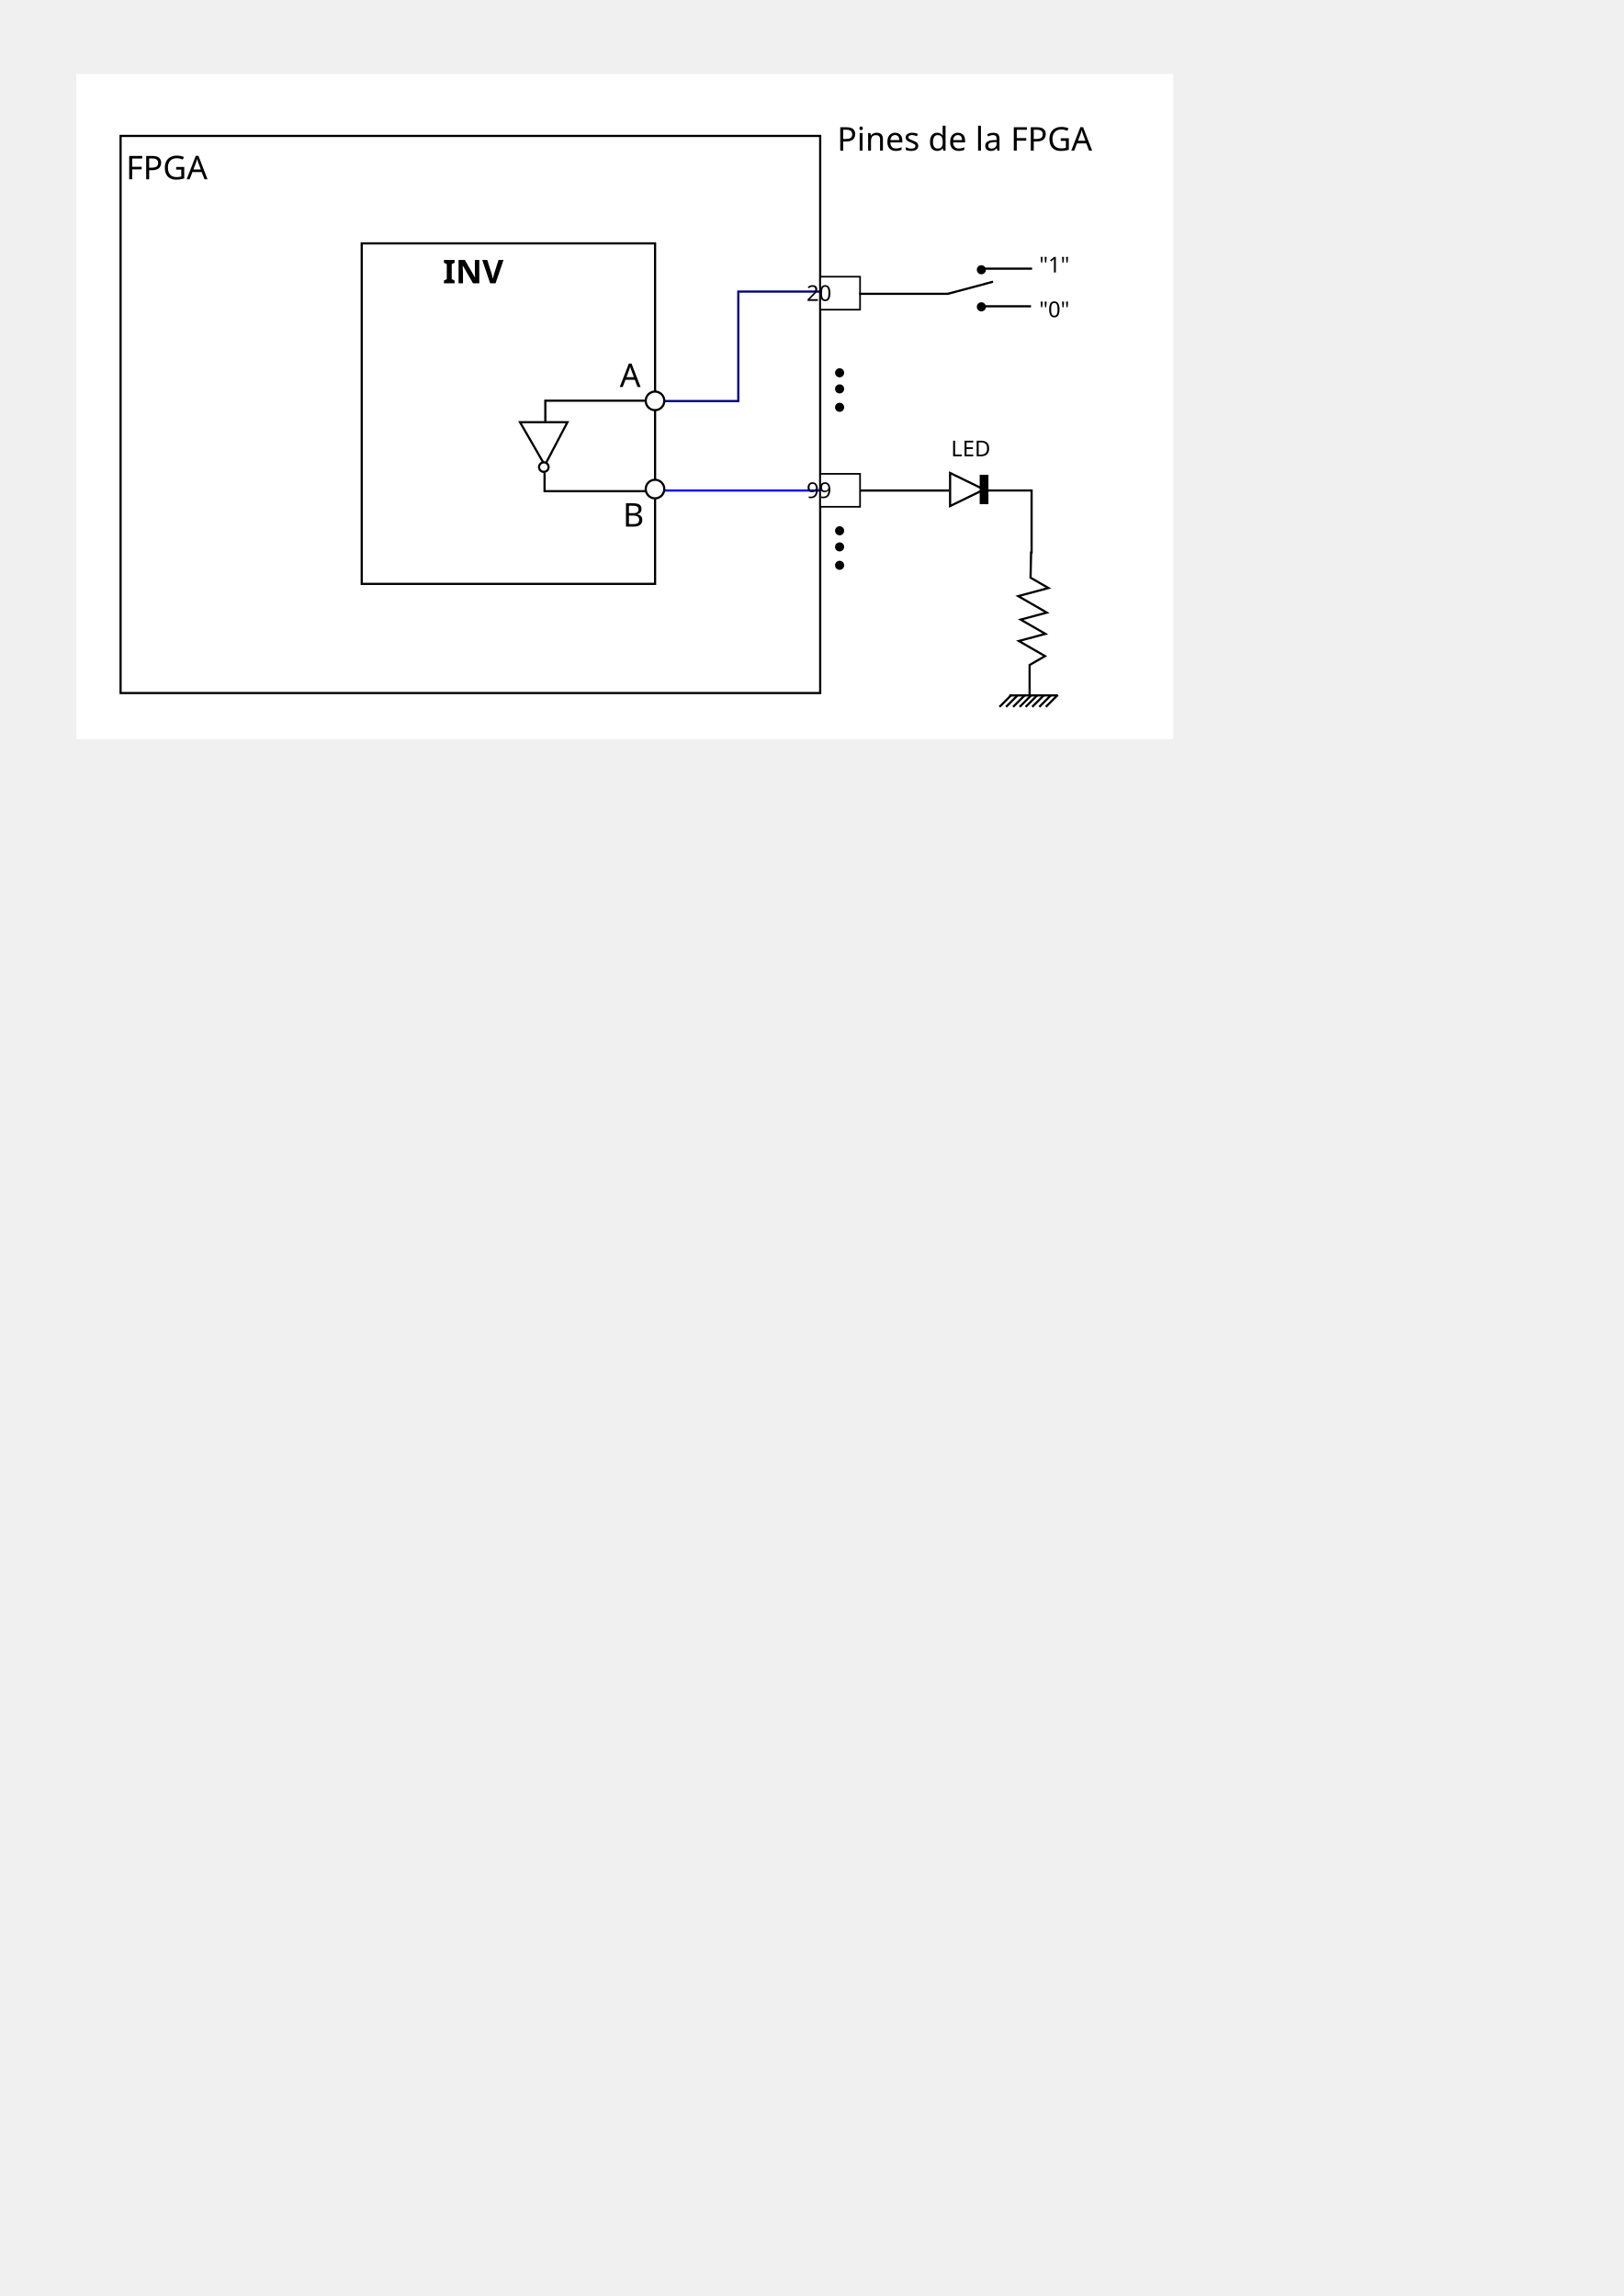
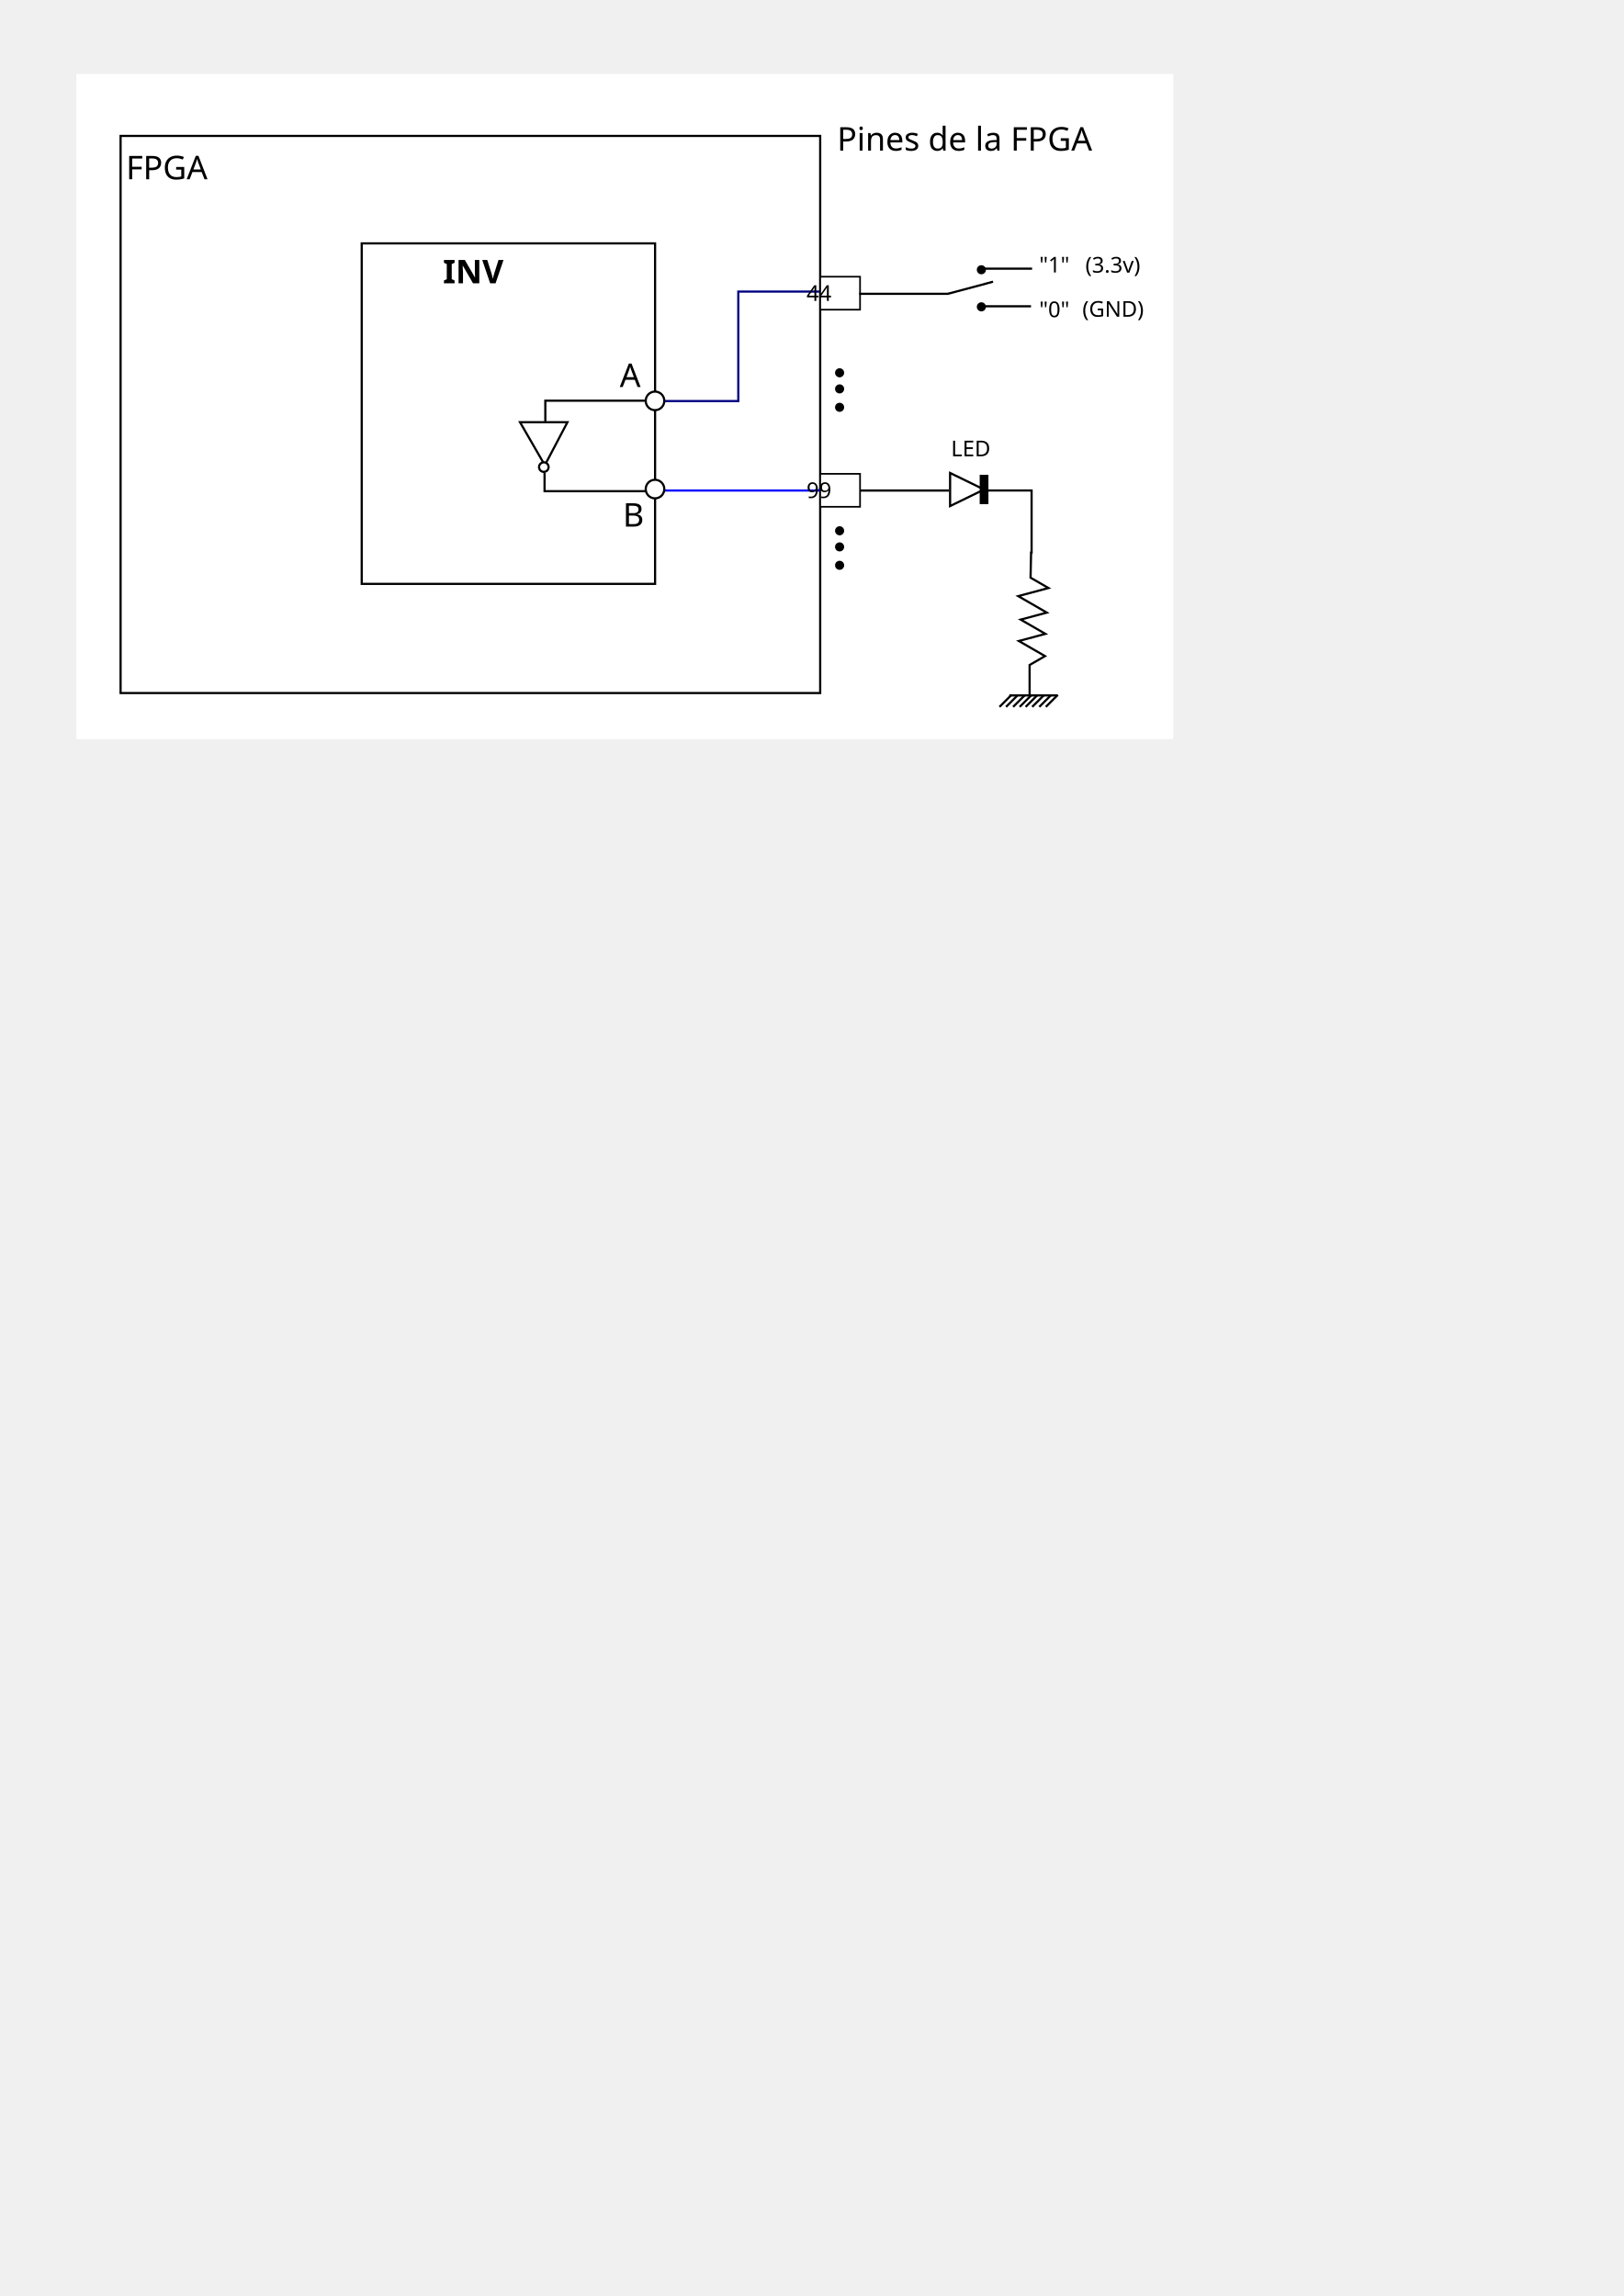
<svg xmlns="http://www.w3.org/2000/svg" width="210mm" height="297mm" viewBox="0 0 744.094 1052.362" id="svg2" version="1.1">
  <defs id="defs4">
    <marker orient="auto" refY="0.0" refX="0.0" id="Arrow2Mend" style="overflow:visible;">
      <path id="path4474" style="fill-rule:evenodd;stroke-width:0.625;stroke-linejoin:round;stroke:#000000;stroke-opacity:1;fill:#000000;fill-opacity:1" d="M 8.719,4.034 L -2.207,0.016 L 8.719,-4.002 C 6.973,-1.63 6.983,1.616 8.719,4.034 z " transform="scale(0.6) rotate(180) translate(0,0)" />
    </marker>
  </defs>
  <g id="layer1">
    <rect style="fill:#ffffff;stroke:none;stroke-width:3;stroke-miterlimit:4;stroke-dasharray:none;stroke-opacity:1" id="rect3675" width="502.714" height="304.827" x="34.98" y="33.941" />
    <rect style="fill:#ffffff;stroke:#000000;stroke-width:1;stroke-opacity:1" id="rect3344" width="320.608" height="255.354" x="55.261" y="62.3" />
    <path style="fill:none;fill-rule:evenodd;stroke:#000080;stroke-width:1px;stroke-linecap:butt;stroke-linejoin:miter;stroke-opacity:1" d="m 300.35,183.821 37.988,0 0,-50.176 37.63,0" id="path3615" />
    <rect style="fill:#ffffff;stroke:#000000;stroke-width:0.763;stroke-opacity:1" id="rect4268" width="18.262" height="15.115" x="375.873" y="126.824" />
    <path style="fill:none;fill-rule:evenodd;stroke:#0000ff;stroke-width:1px;stroke-linecap:butt;stroke-linejoin:miter;stroke-opacity:1" d="m 299.984,224.828 75.562,0 0,-0.703" id="path4437" />
    <text xml:space="preserve" style="font-style:normal;font-weight:normal;font-size:15px;line-height:125%;font-family:sans-serif;text-align:center;letter-spacing:0px;word-spacing:0px;text-anchor:middle;fill:#000000;fill-opacity:1;stroke:none;stroke-width:1px;stroke-linecap:butt;stroke-linejoin:miter;stroke-opacity:1" x="86.191" y="82.179" id="text3336-1">
      <tspan x="86.191" y="82.179" id="tspan4162-7" style="text-align:center;text-anchor:middle">FPGA</tspan>
    </text>
    <text xml:space="preserve" style="font-style:normal;font-weight:normal;font-size:15px;line-height:125%;font-family:sans-serif;text-align:center;letter-spacing:0px;word-spacing:0px;text-anchor:middle;fill:#000000;fill-opacity:1;stroke:none;stroke-width:1px;stroke-linecap:butt;stroke-linejoin:miter;stroke-opacity:1" x="385.074" y="137.919" id="text3336-1-5">
-       <tspan x="385.074" y="137.919" id="tspan4162-7-2" style="font-size:10px;text-align:center;text-anchor:middle">20</tspan>
+       <tspan x="385.074" y="137.919" id="tspan4162-7-2" style="font-size:10px;text-align:center;text-anchor:middle">44</tspan>
    </text>
    <rect style="fill:#ffffff;stroke:#000000;stroke-width:0.763;stroke-opacity:1" id="rect4268-2-1-5-0" width="18.262" height="15.115" x="375.873" y="217.171" />
    <text xml:space="preserve" style="font-style:normal;font-weight:normal;font-size:15px;line-height:125%;font-family:sans-serif;text-align:center;letter-spacing:0px;word-spacing:0px;text-anchor:middle;fill:#000000;fill-opacity:1;stroke:none;stroke-width:1px;stroke-linecap:butt;stroke-linejoin:miter;stroke-opacity:1" x="385.074" y="228.266" id="text3336-1-5-6-1-7-6">
      <tspan x="385.074" y="228.266" id="tspan4162-7-2-8-0-7-0" style="font-size:10px;text-align:center;text-anchor:middle">99</tspan>
    </text>
    <circle style="fill:#000000;stroke:#000000;stroke-width:0.597;stroke-opacity:1" id="path4354" cx="384.765" cy="243.284" r="1.784" />
    <circle style="fill:#000000;stroke:#000000;stroke-width:0.597;stroke-opacity:1" id="path4354-3" cx="384.765" cy="250.667" r="1.784" />
    <circle style="fill:#000000;stroke:#000000;stroke-width:0.597;stroke-opacity:1" id="path4354-3-0" cx="384.765" cy="259.104" r="1.784" />
    <circle style="fill:#000000;stroke:#000000;stroke-width:0.597;stroke-opacity:1" id="path4354-37" cx="384.765" cy="170.869" r="1.784" />
    <circle style="fill:#000000;stroke:#000000;stroke-width:0.597;stroke-opacity:1" id="path4354-3-8" cx="384.765" cy="178.251" r="1.784" />
    <circle style="fill:#000000;stroke:#000000;stroke-width:0.597;stroke-opacity:1" id="path4354-3-0-8" cx="384.765" cy="186.689" r="1.784" />
    <text xml:space="preserve" style="font-style:normal;font-weight:normal;font-size:15px;line-height:125%;font-family:sans-serif;text-align:start;letter-spacing:0px;word-spacing:0px;text-anchor:start;fill:#000000;fill-opacity:1;stroke:none;stroke-width:1px;stroke-linecap:butt;stroke-linejoin:miter;stroke-opacity:1" x="383.611" y="69.029" id="text3336-1-55">
      <tspan x="383.611" y="69.029" id="tspan4162-7-8" style="text-align:start;text-anchor:start">Pines de la FPGA</tspan>
    </text>
    <g id="g4757" transform="matrix(0.4894619,0,0,0.4879047,216.7877,103.9918)">
      <path id="path4751" d="m 446.638,231.171 0,15.548 0,15.548 31.802,-15.548 z" style="fill:none;fill-rule:evenodd;stroke:#000000;stroke-width:2.046px;stroke-linecap:butt;stroke-linejoin:miter;stroke-opacity:1" />
      <path id="path4755" d="m 478.44,232.877 0,27.562" style="fill:none;fill-rule:evenodd;stroke:#000000;stroke-width:8.185;stroke-linecap:butt;stroke-linejoin:miter;stroke-miterlimit:4;stroke-dasharray:none;stroke-opacity:1" />
    </g>
    <text xml:space="preserve" style="font-style:normal;font-weight:normal;font-size:10px;line-height:125%;font-family:sans-serif;letter-spacing:0px;word-spacing:0px;fill:#000000;fill-opacity:1;stroke:none;stroke-width:1px;stroke-linecap:butt;stroke-linejoin:miter;stroke-opacity:1" x="435.821" y="209.133" id="text4425-2-5">
      <tspan x="435.821" y="209.133" id="tspan4435-5-2">LED</tspan>
    </text>
    <g id="g3804">
      <path id="path4779" d="m 472.524,252.786 -0.25,11.993 8.211,4.74 -13.853,3.712 13.089,7.557 -11.968,3.207 11.324,6.538 -12.175,3.262 11.996,6.926 -7.061,4.077 0,14.451" style="fill:none;fill-rule:evenodd;stroke:#000000;stroke-width:1px;stroke-linecap:butt;stroke-linejoin:miter;stroke-opacity:1" />
      <path id="path4781" d="m 462.53,318.749 22.112,0" style="fill:none;fill-rule:evenodd;stroke:#000000;stroke-width:1px;stroke-linecap:butt;stroke-linejoin:miter;stroke-opacity:1" />
      <path id="path4783-3" d="m 463.53,318.499 -5.497,5.497" style="fill:none;fill-rule:evenodd;stroke:#000000;stroke-width:1px;stroke-linecap:butt;stroke-linejoin:miter;stroke-opacity:1" />
      <path id="path4783-1-6" d="m 466.528,318.499 -5.497,5.497" style="fill:none;fill-rule:evenodd;stroke:#000000;stroke-width:1px;stroke-linecap:butt;stroke-linejoin:miter;stroke-opacity:1" />
      <path id="path4783-4-6" d="m 469.776,318.499 -5.497,5.497" style="fill:none;fill-rule:evenodd;stroke:#000000;stroke-width:1px;stroke-linecap:butt;stroke-linejoin:miter;stroke-opacity:1" />
      <path id="path4783-1-9-4" d="m 472.774,318.499 -5.497,5.497" style="fill:none;fill-rule:evenodd;stroke:#000000;stroke-width:1px;stroke-linecap:butt;stroke-linejoin:miter;stroke-opacity:1" />
      <path id="path4783-0" d="m 475.523,318.499 -5.497,5.497" style="fill:none;fill-rule:evenodd;stroke:#000000;stroke-width:1px;stroke-linecap:butt;stroke-linejoin:miter;stroke-opacity:1" />
      <path id="path4783-1-94" d="m 478.521,318.499 -5.497,5.497" style="fill:none;fill-rule:evenodd;stroke:#000000;stroke-width:1px;stroke-linecap:butt;stroke-linejoin:miter;stroke-opacity:1" />
      <path id="path4783-4-5" d="m 481.769,318.499 -5.497,5.497" style="fill:none;fill-rule:evenodd;stroke:#000000;stroke-width:1px;stroke-linecap:butt;stroke-linejoin:miter;stroke-opacity:1" />
      <path id="path4783-1-9-6" d="m 484.768,318.499 -5.497,5.497" style="fill:none;fill-rule:evenodd;stroke:#000000;stroke-width:1px;stroke-linecap:butt;stroke-linejoin:miter;stroke-opacity:1" />
    </g>
    <path style="fill:none;fill-rule:evenodd;stroke:#000000;stroke-width:1.02px;stroke-linecap:butt;stroke-linejoin:miter;stroke-opacity:1" d="m 394.276,224.832 40.568,0" id="path4898" />
    <path style="fill:none;fill-rule:evenodd;stroke:#000000;stroke-width:1px;stroke-linecap:butt;stroke-linejoin:miter;stroke-opacity:1" d="m 451.303,224.81 21.445,0 0,28.975" id="path4900" />
    <path style="fill:none;fill-rule:evenodd;stroke:#000000;stroke-width:1px;stroke-linecap:butt;stroke-linejoin:miter;stroke-opacity:1" d="m 393.776,134.67 40.977,0" id="path3953-7" />
    <g id="g3599" transform="translate(116.7657,-137.9217)">
      <text id="text3336" y="267.779" x="113.742" style="font-style:normal;font-weight:normal;font-size:15px;line-height:125%;font-family:sans-serif;text-align:center;letter-spacing:0px;word-spacing:0px;text-anchor:middle;fill:#000000;fill-opacity:1;stroke:none;stroke-width:1px;stroke-linecap:butt;stroke-linejoin:miter;stroke-opacity:1" xml:space="preserve">
        <tspan style="font-style:normal;font-variant:normal;font-weight:bold;font-stretch:normal;font-family:sans-serif;-inkscape-font-specification:'sans-serif Bold'" id="tspan4162" y="267.779" x="113.742">INV</tspan>
      </text>
      <rect style="fill:none;stroke:#000000;stroke-width:1;stroke-opacity:1" y="249.474" x="48.999" height="156.067" width="134.439" id="rect3340" />
      <text id="text4136" y="315.298" x="167.238" style="font-style:normal;font-weight:normal;font-size:40px;line-height:125%;font-family:sans-serif;letter-spacing:0px;word-spacing:0px;fill:#000000;fill-opacity:1;stroke:none;stroke-width:1px;stroke-linecap:butt;stroke-linejoin:miter;stroke-opacity:1" xml:space="preserve">
        <tspan style="font-size:15px" y="315.298" x="167.238" id="tspan4138">A</tspan>
      </text>
      <g transform="matrix(0,0.8748137,-0.8746985,0,277.9824,110.4913)" id="g3379">
        <path style="fill:none;fill-rule:evenodd;stroke:#000000;stroke-width:1.143px;stroke-linecap:butt;stroke-linejoin:miter;stroke-opacity:1" d="m 252.556,153.998 0,24.858 22.534,-13.01 z" id="path3377" />
        <circle style="fill:#ffffff;stroke:#000000;stroke-width:1.143;stroke-opacity:1" id="path4142-7-0" cx="276.088" cy="166.378" r="2.502" />
      </g>
      <path id="path3383" d="m 133.14,331.066 0,-9.492 50.271,0" style="fill:none;fill-rule:evenodd;stroke:#000000;stroke-width:1px;stroke-linecap:butt;stroke-linejoin:miter;stroke-opacity:1" />
      <circle r="4.26" cy="321.655" cx="183.405" id="path4142" style="fill:#ffffff;stroke:#000000;stroke-opacity:1" />
      <path id="path3385" d="m 132.788,354.619 0,8.437 52.028,0" style="fill:none;fill-rule:evenodd;stroke:#000000;stroke-width:1px;stroke-linecap:butt;stroke-linejoin:miter;stroke-opacity:1" />
      <circle r="4.26" cy="362.083" cx="183.405" id="path4142-7" style="fill:#ffffff;stroke:#000000;stroke-opacity:1" />
      <text id="text4136-0" y="379.279" x="168.644" style="font-style:normal;font-weight:normal;font-size:40px;line-height:125%;font-family:sans-serif;letter-spacing:0px;word-spacing:0px;fill:#000000;fill-opacity:1;stroke:none;stroke-width:1px;stroke-linecap:butt;stroke-linejoin:miter;stroke-opacity:1" xml:space="preserve">
        <tspan style="font-size:15px" y="379.279" x="168.644" id="tspan4138-06">B</tspan>
      </text>
    </g>
    <circle style="fill:#000000;stroke:#000000;stroke-width:0.597;stroke-opacity:1" id="path4354-37-6" cx="449.728" cy="123.646" r="1.784" />
    <path style="fill:none;fill-rule:evenodd;stroke:#000000;stroke-width:1px;stroke-linecap:butt;stroke-linejoin:miter;stroke-opacity:1" d="m 434.503,134.633 20.586,-5.516" id="path3632" />
    <circle style="fill:#000000;stroke:#000000;stroke-width:0.597;stroke-opacity:1" id="path4354-37-6-6" cx="449.728" cy="140.636" r="1.784" />
    <path style="fill:none;fill-rule:evenodd;stroke:#000000;stroke-width:1px;stroke-linecap:butt;stroke-linejoin:miter;stroke-opacity:1" d="m 449.745,123.14 23.237,0" id="path3649" />
    <path style="fill:none;fill-rule:evenodd;stroke:#000000;stroke-width:1px;stroke-linecap:butt;stroke-linejoin:miter;stroke-opacity:1" d="m 449.495,140.38 22.987,0" id="path3651" />
    <text xml:space="preserve" style="font-style:normal;font-weight:normal;font-size:10px;line-height:125%;font-family:sans-serif;letter-spacing:0px;word-spacing:0px;fill:#000000;fill-opacity:1;stroke:none;stroke-width:1px;stroke-linecap:butt;stroke-linejoin:miter;stroke-opacity:1" x="476.229" y="124.889" id="text3653">
      <tspan id="tspan3655" x="476.229" y="124.889">"1"</tspan>
    </text>
    <text xml:space="preserve" style="font-style:normal;font-weight:normal;font-size:10px;line-height:125%;font-family:sans-serif;letter-spacing:0px;word-spacing:0px;fill:#000000;fill-opacity:1;stroke:none;stroke-width:1px;stroke-linecap:butt;stroke-linejoin:miter;stroke-opacity:1" x="476.229" y="145.377" id="text3653-4">
      <tspan id="tspan3655-2" x="476.229" y="145.377">"0"</tspan>
    </text>
+     <text xml:space="preserve" style="font-style:normal;font-weight:normal;font-size:10px;line-height:125%;font-family:sans-serif;letter-spacing:0px;word-spacing:0px;fill:#000000;fill-opacity:1;stroke:none;stroke-width:1px;stroke-linecap:butt;stroke-linejoin:miter;stroke-opacity:1" x="497.382" y="124.952" id="text3653-1">
+       <tspan id="tspan3655-20" x="497.382" y="124.952">(3.3v)</tspan>
+     </text>
+     <text xml:space="preserve" style="font-style:normal;font-weight:normal;font-size:10px;line-height:125%;font-family:sans-serif;letter-spacing:0px;word-spacing:0px;fill:#000000;fill-opacity:1;stroke:none;stroke-width:1px;stroke-linecap:butt;stroke-linejoin:miter;stroke-opacity:1" x="496.002" y="145.172" id="text3653-1-5">
+       <tspan id="tspan3655-20-3" x="496.002" y="145.172">(GND)</tspan>
+     </text>
  </g>
</svg>
